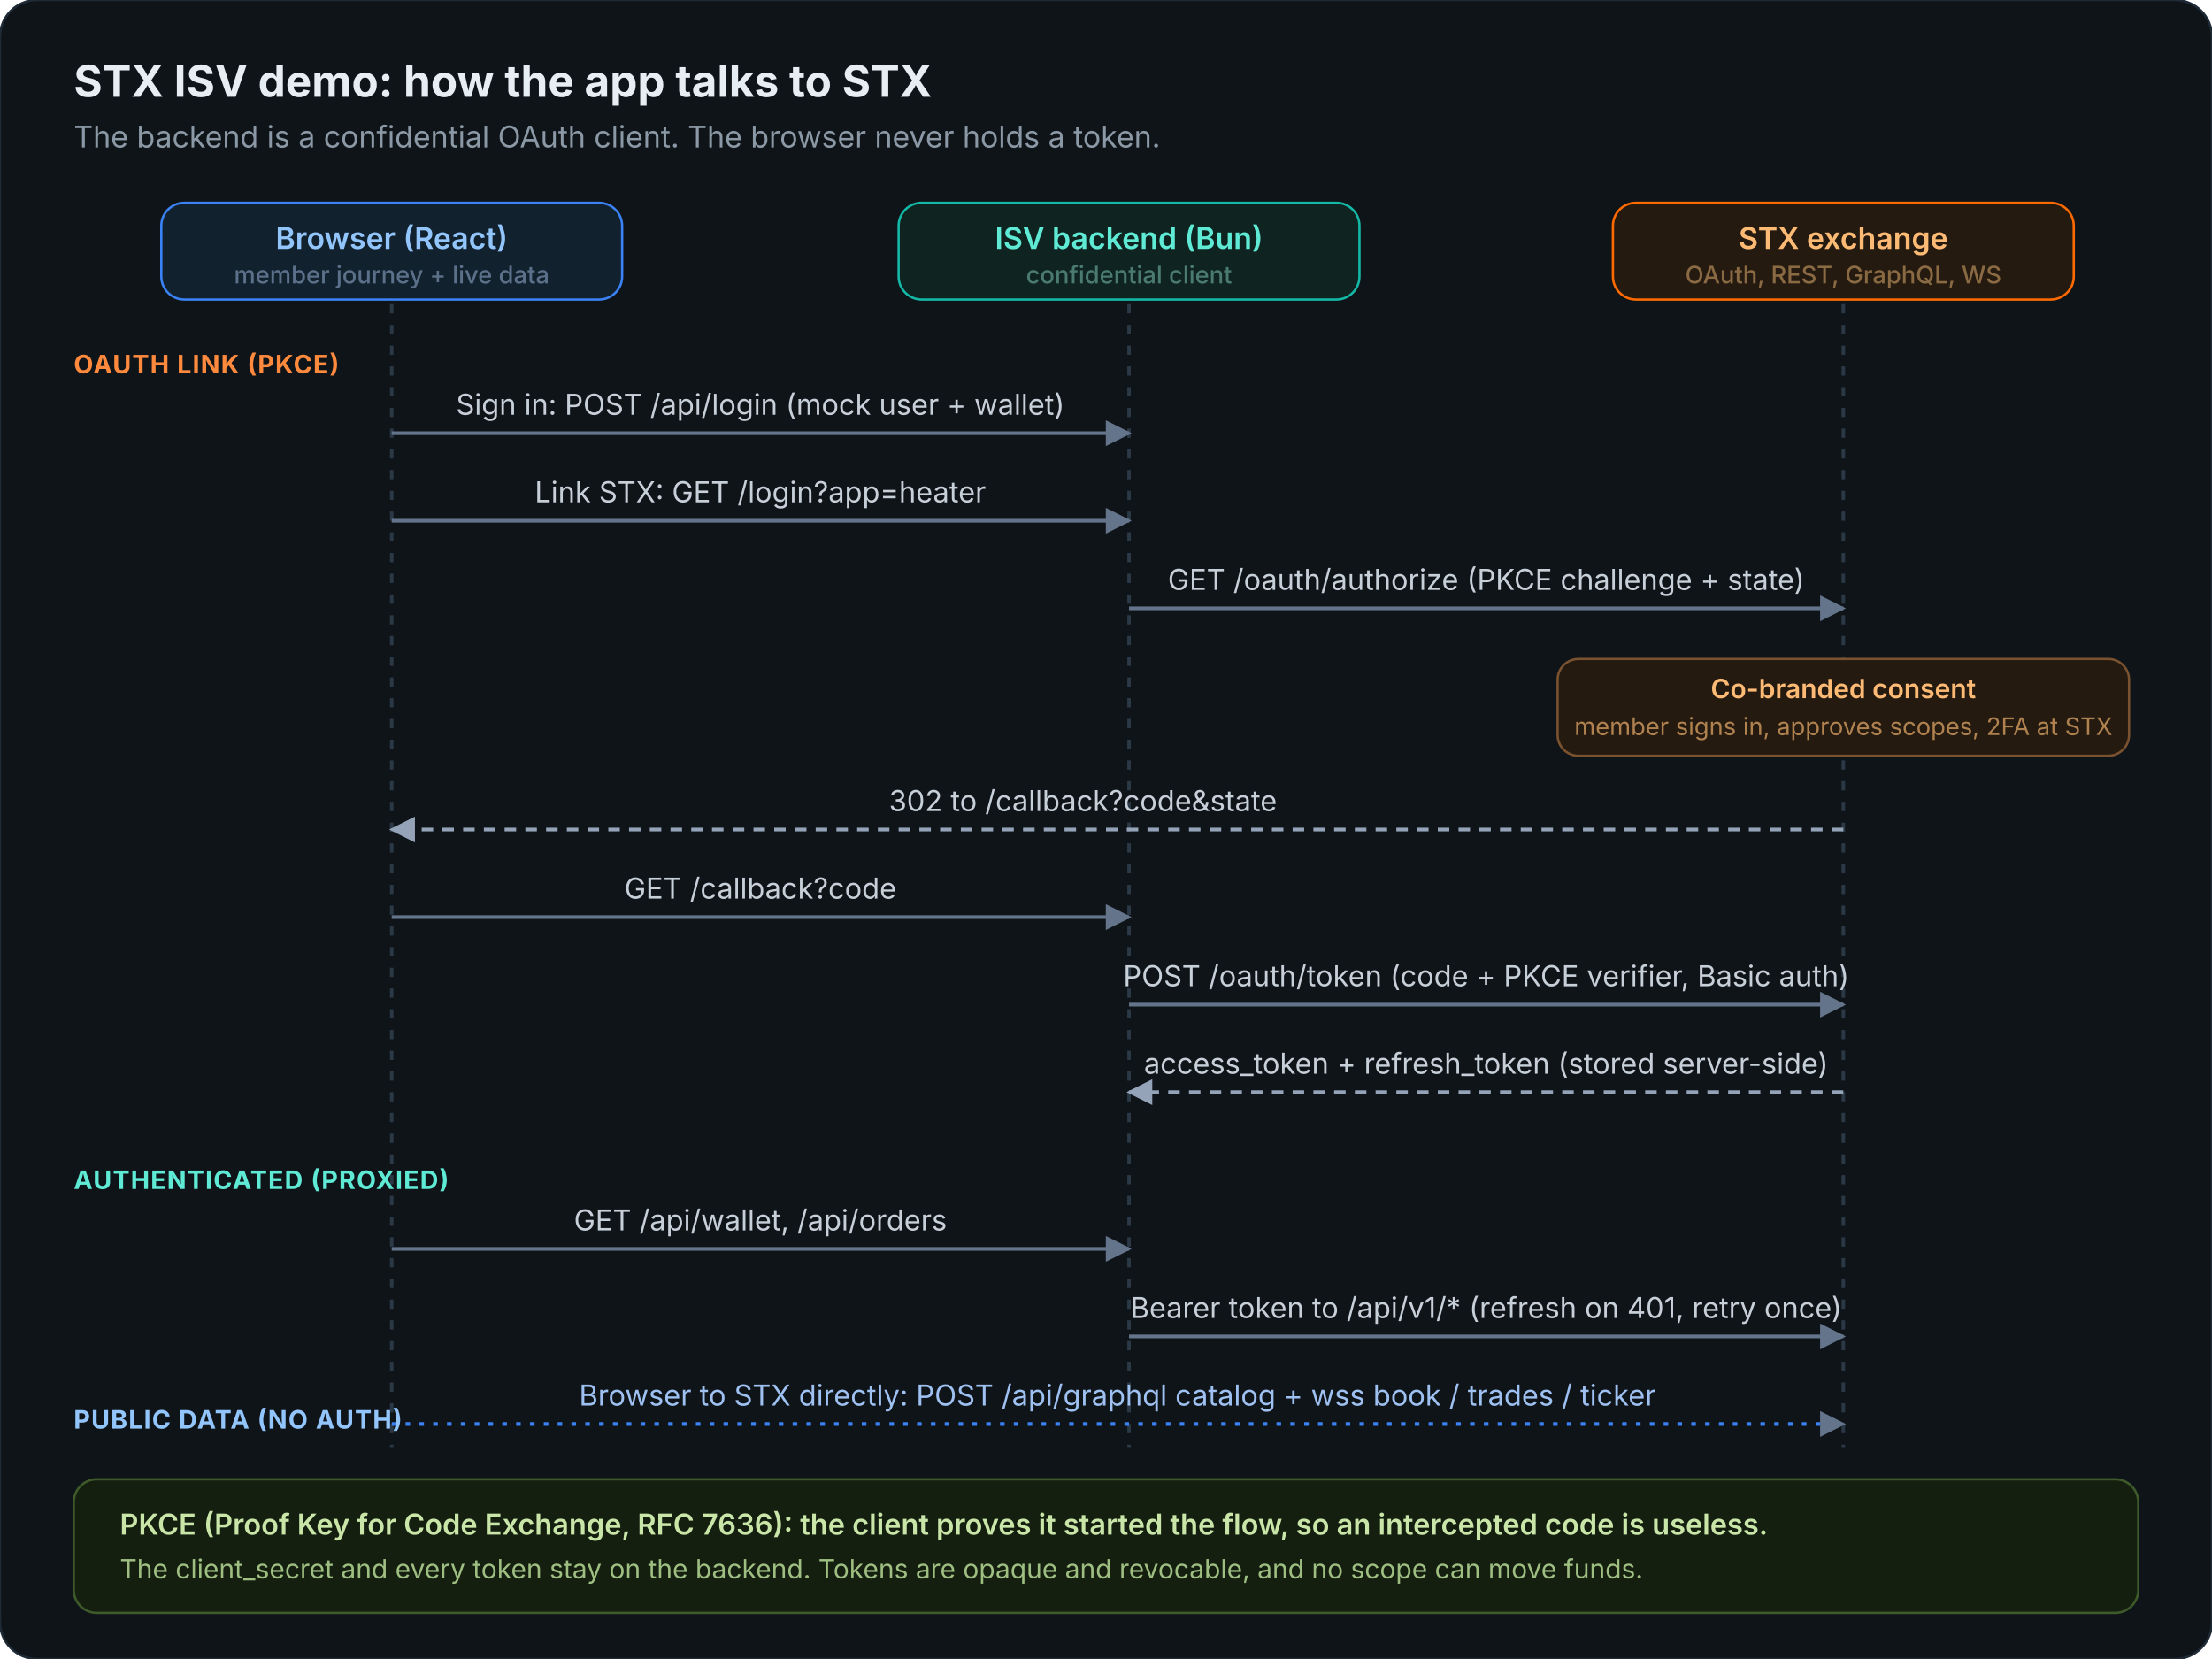
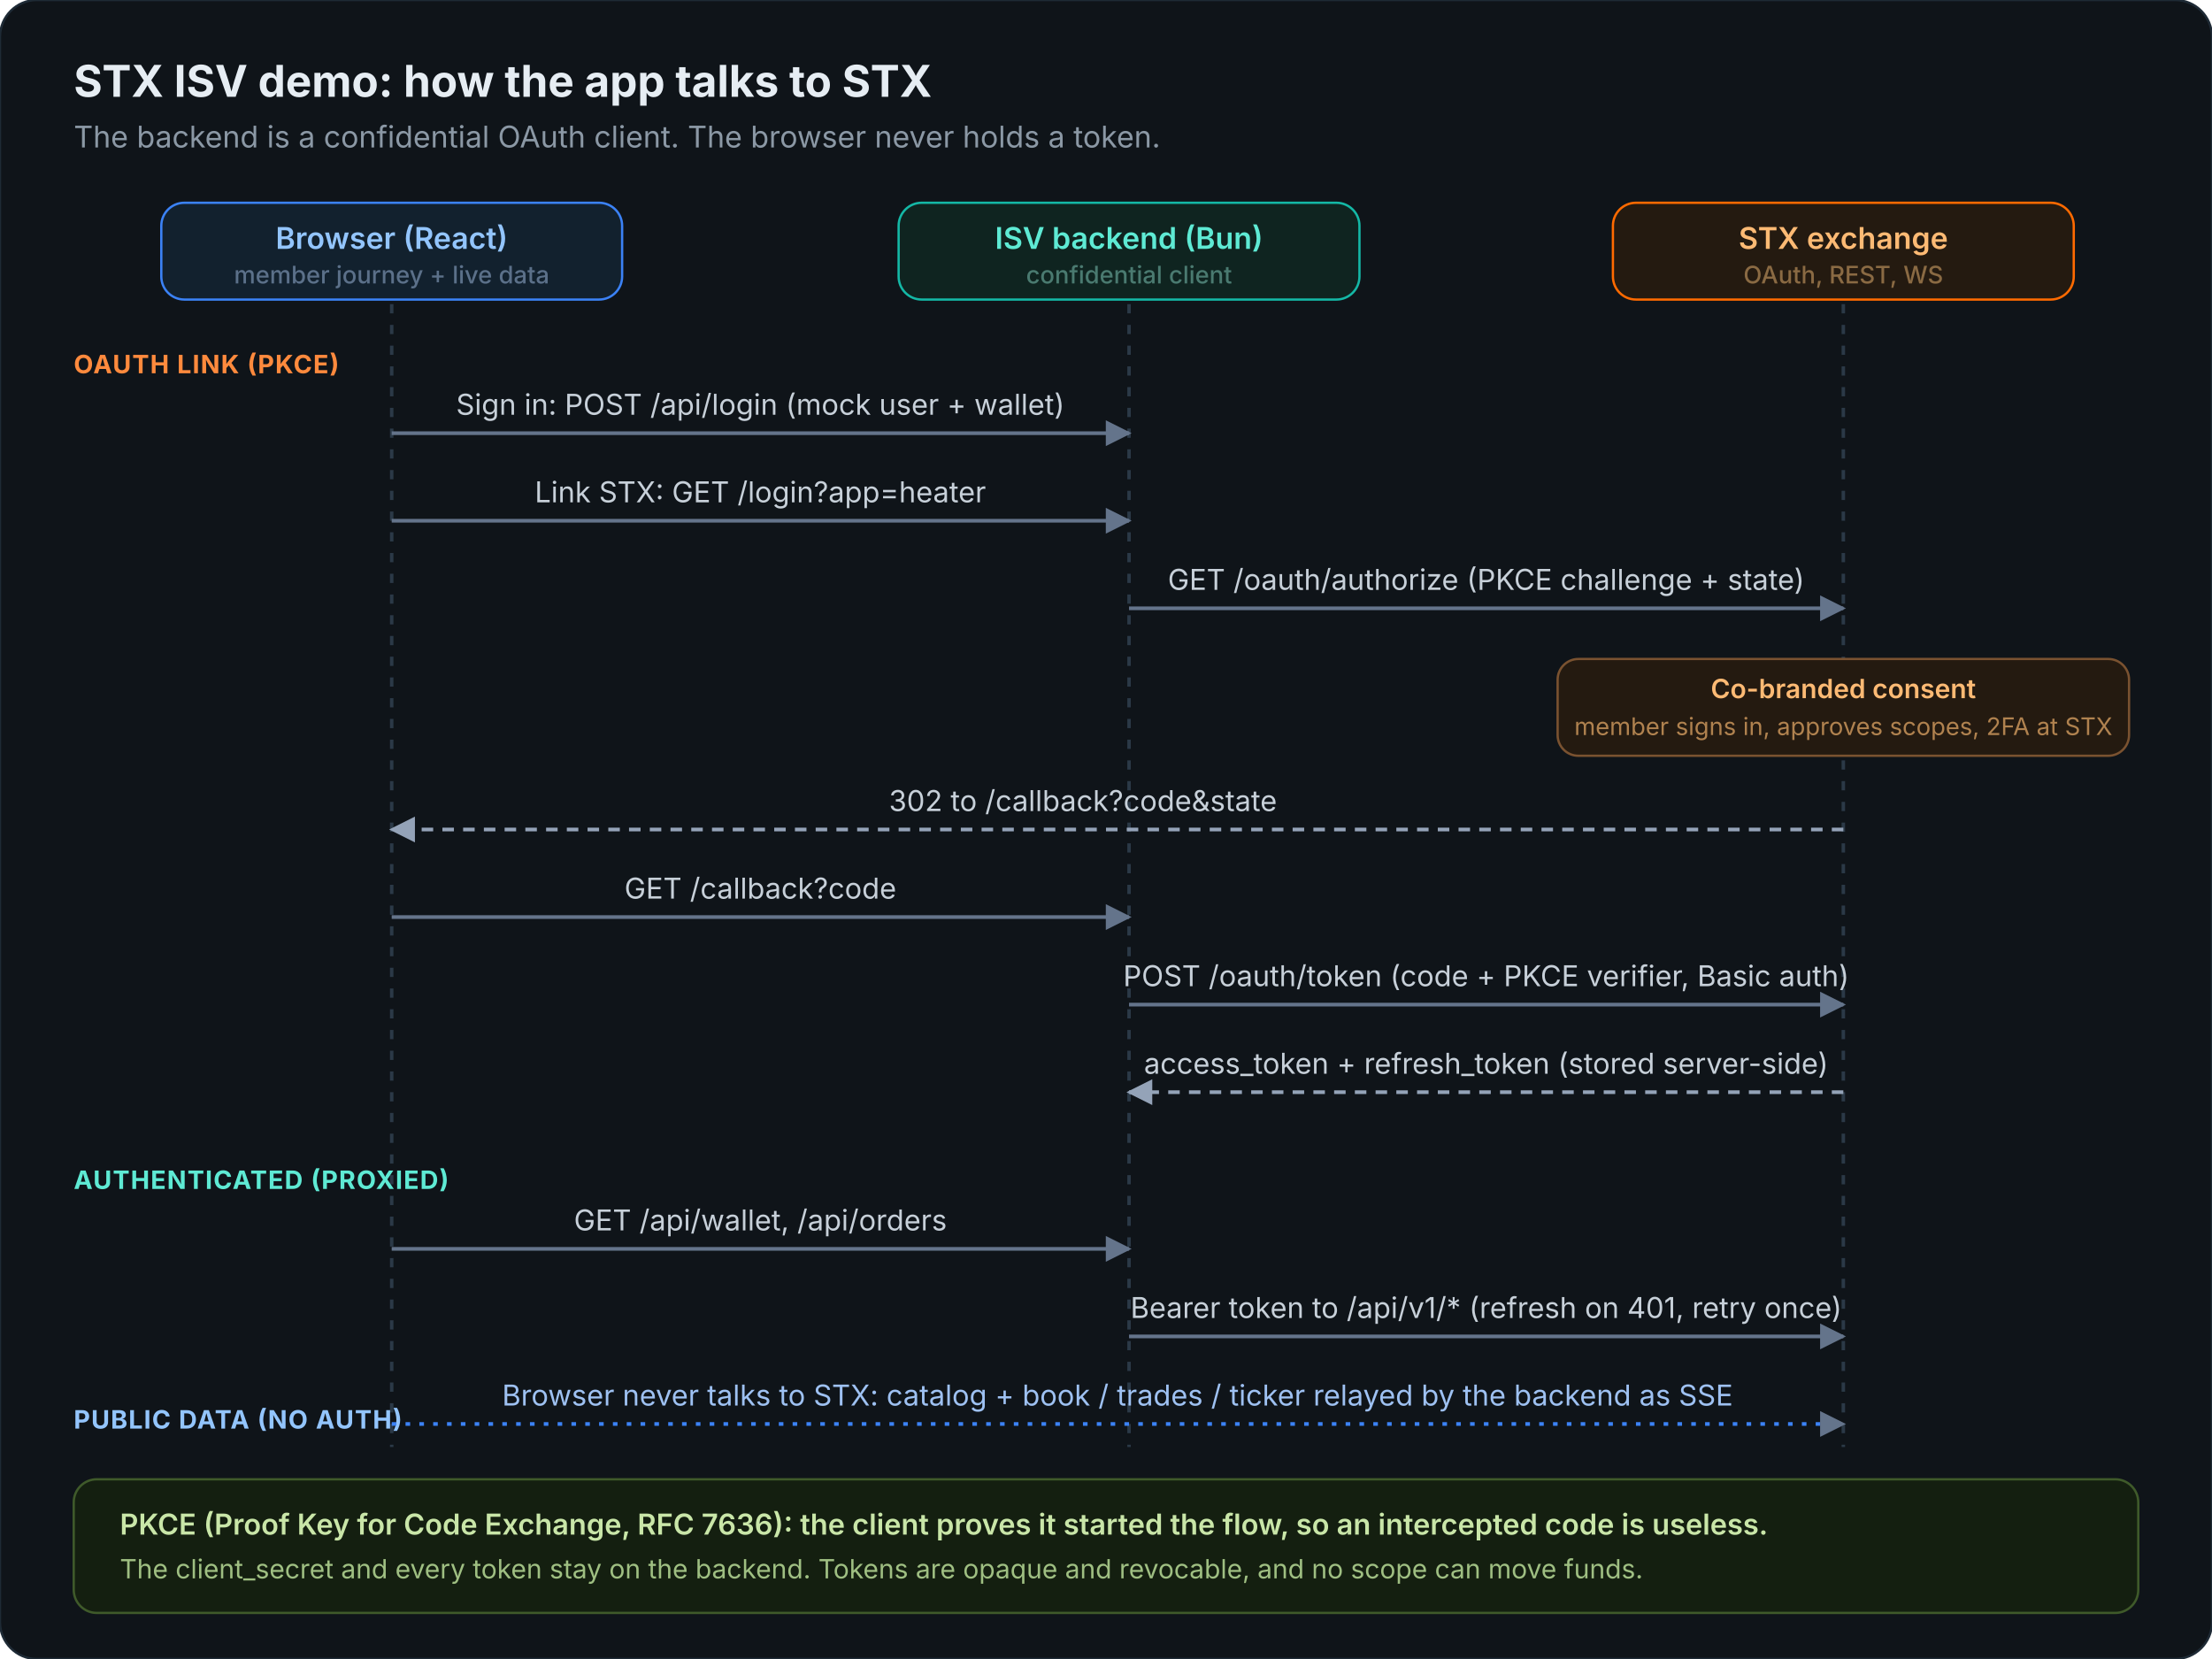
<svg xmlns="http://www.w3.org/2000/svg" viewBox="0 0 960 720" font-family="Inter, ui-sans-serif, system-ui, -apple-system, 'Segoe UI', Roboto, sans-serif">
  <defs>
    <marker id="a" viewBox="0 0 10 10" refX="9" refY="5" markerWidth="7" markerHeight="7" orient="auto-start-reverse">
      <path d="M0 0 L10 5 L0 10 z" fill="#64748b" />
    </marker>
    <marker id="ad" viewBox="0 0 10 10" refX="9" refY="5" markerWidth="7" markerHeight="7" orient="auto-start-reverse">
      <path d="M0 0 L10 5 L0 10 z" fill="#94a3b8" />
    </marker>
    <marker id="ag" viewBox="0 0 10 10" refX="9" refY="5" markerWidth="7" markerHeight="7" orient="auto-start-reverse">
      <path d="M0 0 L10 5 L0 10 z" fill="#ff8a3d" />
    </marker>
  </defs>
  <rect x="0" y="0" width="960" height="720" rx="16" fill="#0f1419" stroke="#1e2a35" />
  <text x="32" y="42" font-size="19" font-weight="700" fill="#e6edf3">STX ISV demo: how the app talks to STX</text>
  <text x="32" y="64" font-size="13" fill="#8b98a5">The backend is a confidential OAuth client. The browser never holds a token.</text>
  <g stroke="#2b3947" stroke-width="1.5" stroke-dasharray="4 5">
    <line x1="170" y1="132" x2="170" y2="628" />
    <line x1="490" y1="132" x2="490" y2="628" />
    <line x1="800" y1="132" x2="800" y2="628" />
  </g>
  <g font-size="13" font-weight="600" text-anchor="middle">
    <rect x="70" y="88" width="200" height="42" rx="10" fill="#12212e" stroke="#3b82f6" />
    <text x="170" y="108" fill="#93c5fd">Browser (React)</text>
    <text x="170" y="123" fill="#5b7089" font-size="10.5" font-weight="500">member journey + live data</text>
    <rect x="390" y="88" width="200" height="42" rx="10" fill="#0f2420" stroke="#14b8a6" />
    <text x="490" y="108" fill="#5eead4">ISV backend (Bun)</text>
    <text x="490" y="123" fill="#4a7a70" font-size="10.5" font-weight="500">confidential client</text>
    <rect x="700" y="88" width="200" height="42" rx="10" fill="#241a10" stroke="#ff6a00" />
    <text x="800" y="108" fill="#fdba74">STX exchange</text>
-     <text x="800" y="123" fill="#8a6a43" font-size="10.5" font-weight="500">OAuth, REST, GraphQL, WS</text>
+     <text x="800" y="123" fill="#8a6a43" font-size="10.5" font-weight="500">OAuth, REST, WS</text>
  </g>
  <text x="32" y="162" font-size="11" font-weight="700" fill="#ff8a3d" letter-spacing="0.04em">OAUTH LINK (PKCE)</text>
  <g font-size="12.5" fill="#c7d0d9" text-anchor="middle">
    <line x1="170" y1="188" x2="490" y2="188" stroke="#64748b" stroke-width="1.6" marker-end="url(#a)" />
    <text x="330" y="180">Sign in: POST /api/login  (mock user + wallet)</text>
    <line x1="170" y1="226" x2="490" y2="226" stroke="#64748b" stroke-width="1.6" marker-end="url(#a)" />
    <text x="330" y="218">Link STX: GET /login?app=heater</text>
    <line x1="490" y1="264" x2="800" y2="264" stroke="#64748b" stroke-width="1.6" marker-end="url(#a)" />
    <text x="645" y="256">GET /oauth/authorize  (PKCE challenge + state)</text>
    <rect x="676" y="286" width="248" height="42" rx="9" fill="#241a10" stroke="#7a5230" />
    <text x="800" y="303" font-size="11.5" fill="#fdba74" font-weight="600">Co-branded consent</text>
    <text x="800" y="319" font-size="10.5" fill="#b0824f">member signs in, approves scopes, 2FA at STX</text>
    <line x1="800" y1="360" x2="170" y2="360" stroke="#94a3b8" stroke-width="1.6" stroke-dasharray="5 4" marker-end="url(#ad)" />
    <text x="470" y="352">302 to /callback?code&amp;state</text>
    <line x1="170" y1="398" x2="490" y2="398" stroke="#64748b" stroke-width="1.6" marker-end="url(#a)" />
    <text x="330" y="390">GET /callback?code</text>
    <line x1="490" y1="436" x2="800" y2="436" stroke="#64748b" stroke-width="1.6" marker-end="url(#a)" />
    <text x="645" y="428">POST /oauth/token  (code + PKCE verifier, Basic auth)</text>
    <line x1="800" y1="474" x2="490" y2="474" stroke="#94a3b8" stroke-width="1.6" stroke-dasharray="5 4" marker-end="url(#ad)" />
    <text x="645" y="466">access_token + refresh_token  (stored server-side)</text>
  </g>
  <text x="32" y="516" font-size="11" font-weight="700" fill="#5eead4" letter-spacing="0.04em">AUTHENTICATED (PROXIED)</text>
  <g font-size="12.5" fill="#c7d0d9" text-anchor="middle">
    <line x1="170" y1="542" x2="490" y2="542" stroke="#64748b" stroke-width="1.6" marker-end="url(#a)" />
    <text x="330" y="534">GET /api/wallet, /api/orders</text>
    <line x1="490" y1="580" x2="800" y2="580" stroke="#64748b" stroke-width="1.6" marker-end="url(#a)" />
    <text x="645" y="572">Bearer token to /api/v1/*  (refresh on 401, retry once)</text>
  </g>
  <text x="32" y="620" font-size="11" font-weight="700" fill="#93c5fd" letter-spacing="0.04em">PUBLIC DATA (NO AUTH)</text>
  <g font-size="12.5" fill="#c7d0d9" text-anchor="middle">
    <line x1="170" y1="618" x2="800" y2="618" stroke="#3b82f6" stroke-width="1.6" stroke-dasharray="2 4" marker-end="url(#a)" />
-     <text x="485" y="610" fill="#9ec1f2">Browser to STX directly: POST /api/graphql catalog + wss book / trades / ticker</text>
+     <text x="485" y="610" fill="#9ec1f2">Browser never talks to STX: catalog + book / trades / ticker relayed by the backend as SSE</text>
  </g>
  <rect x="32" y="642" width="896" height="58" rx="10" fill="#141f10" stroke="#3f5a2a" />
  <text x="52" y="666" font-size="12.5" fill="#c9e6a8" font-weight="600">PKCE (Proof Key for Code Exchange, RFC 7636): the client proves it started the flow, so an intercepted code is useless.</text>
  <text x="52" y="685" font-size="11.5" fill="#9fbf82">The client_secret and every token stay on the backend. Tokens are opaque and revocable, and no scope can move funds.</text>
</svg>
